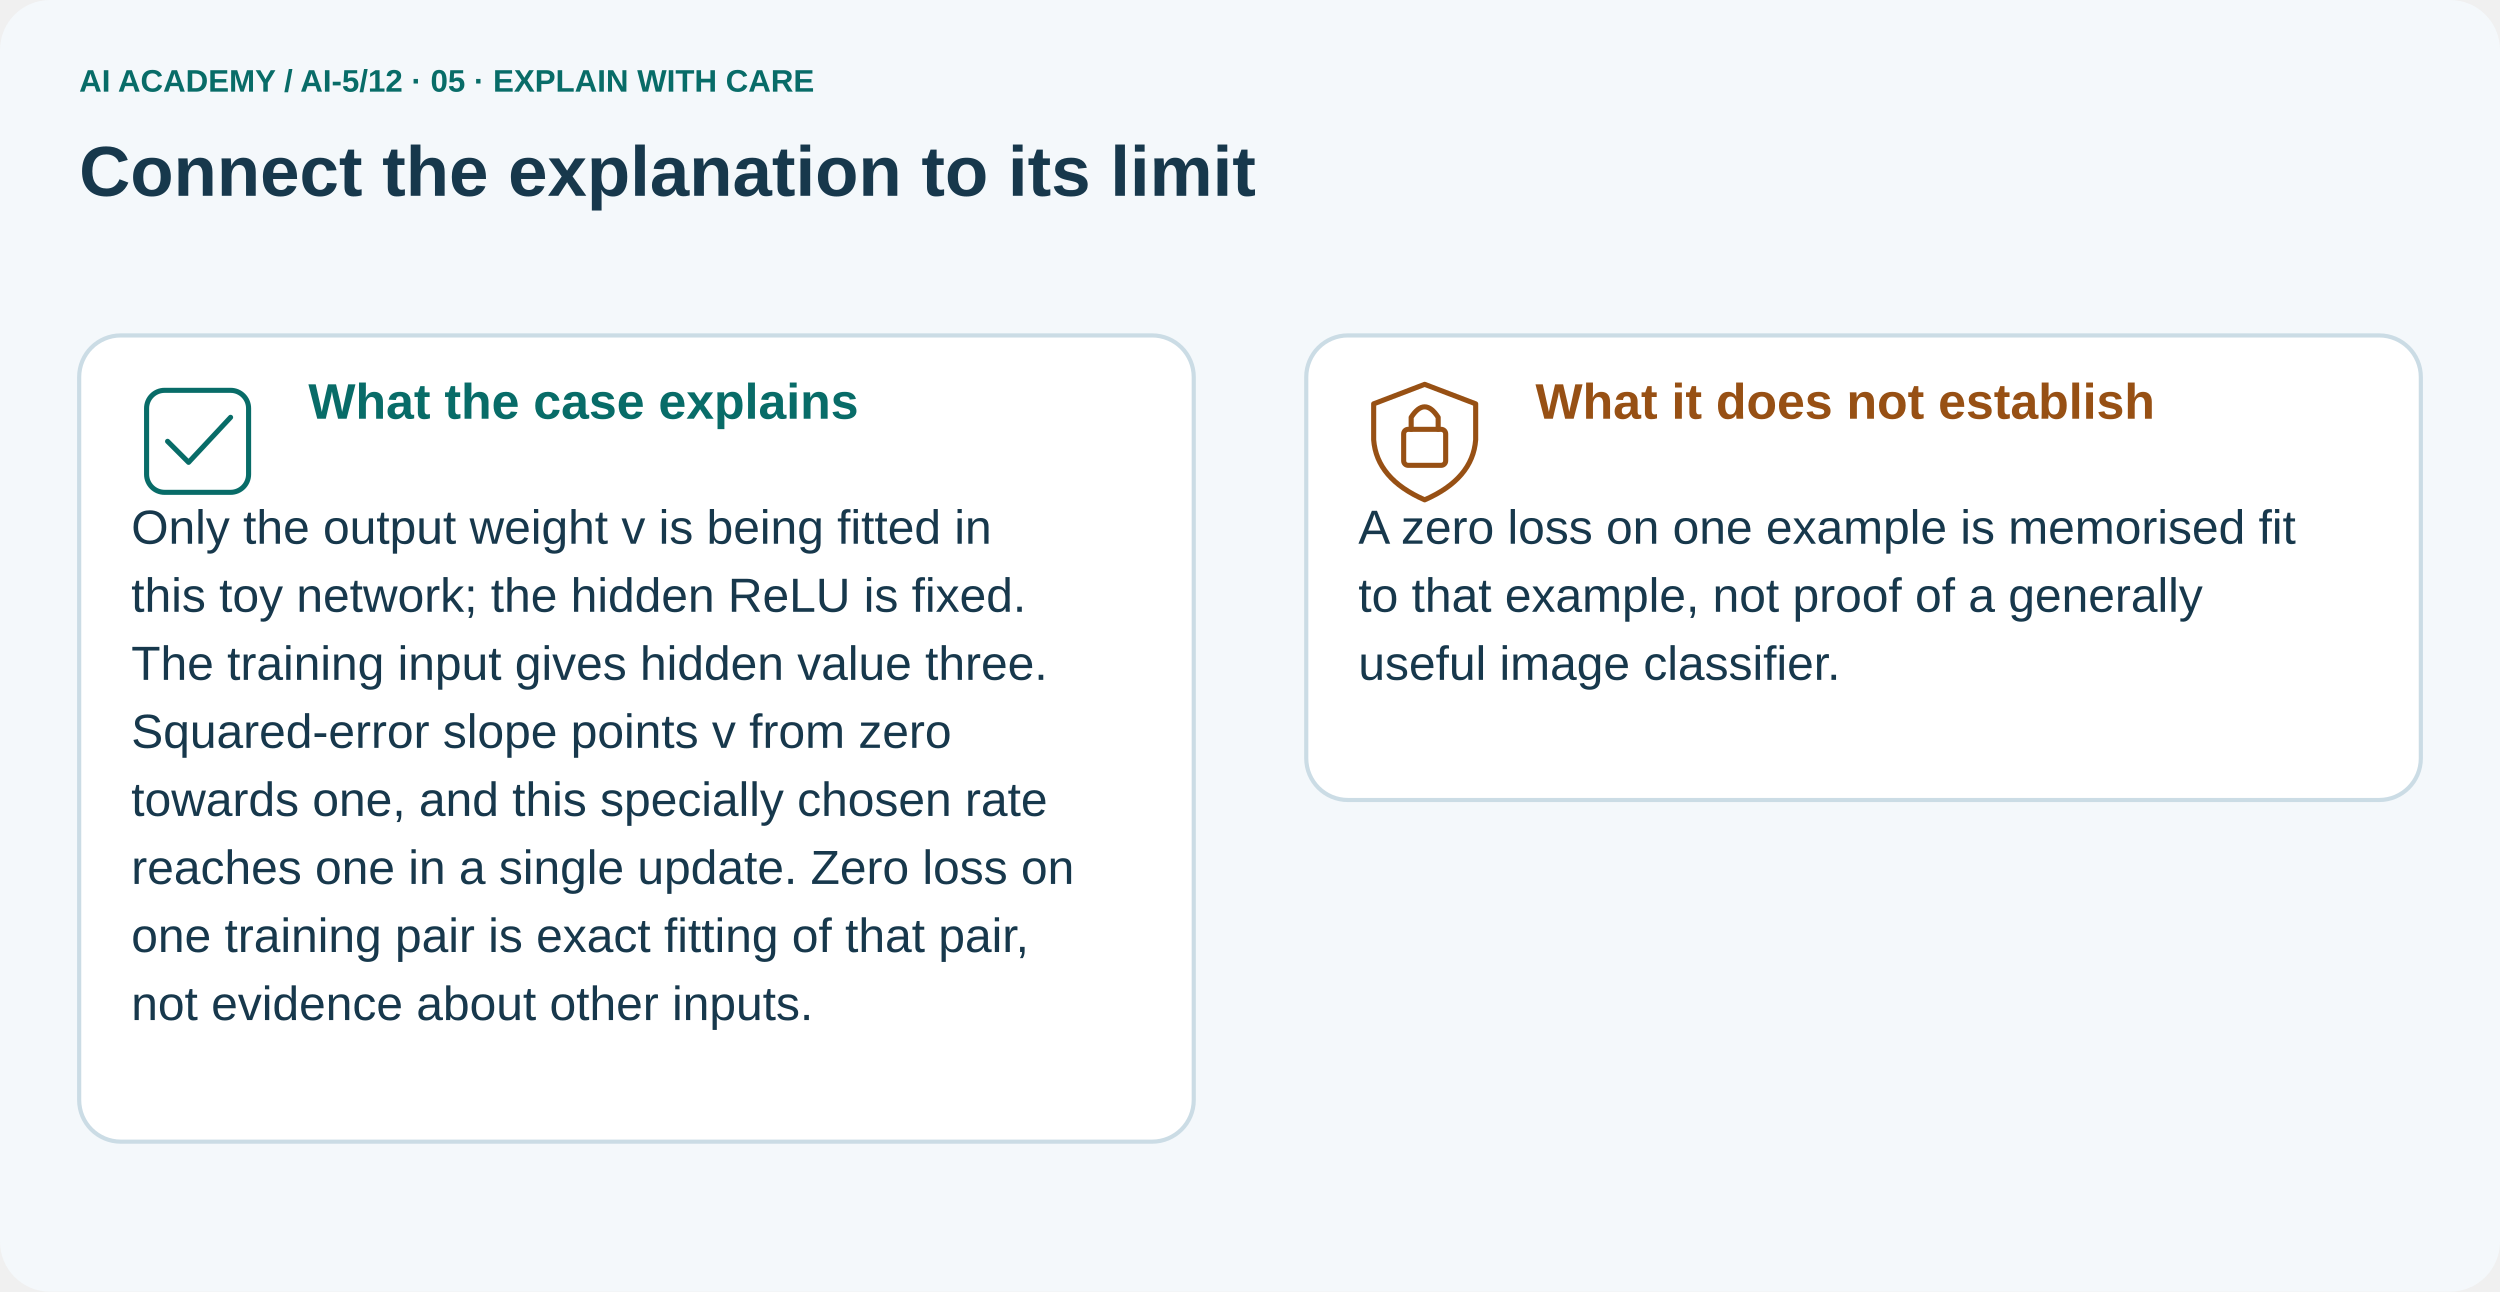
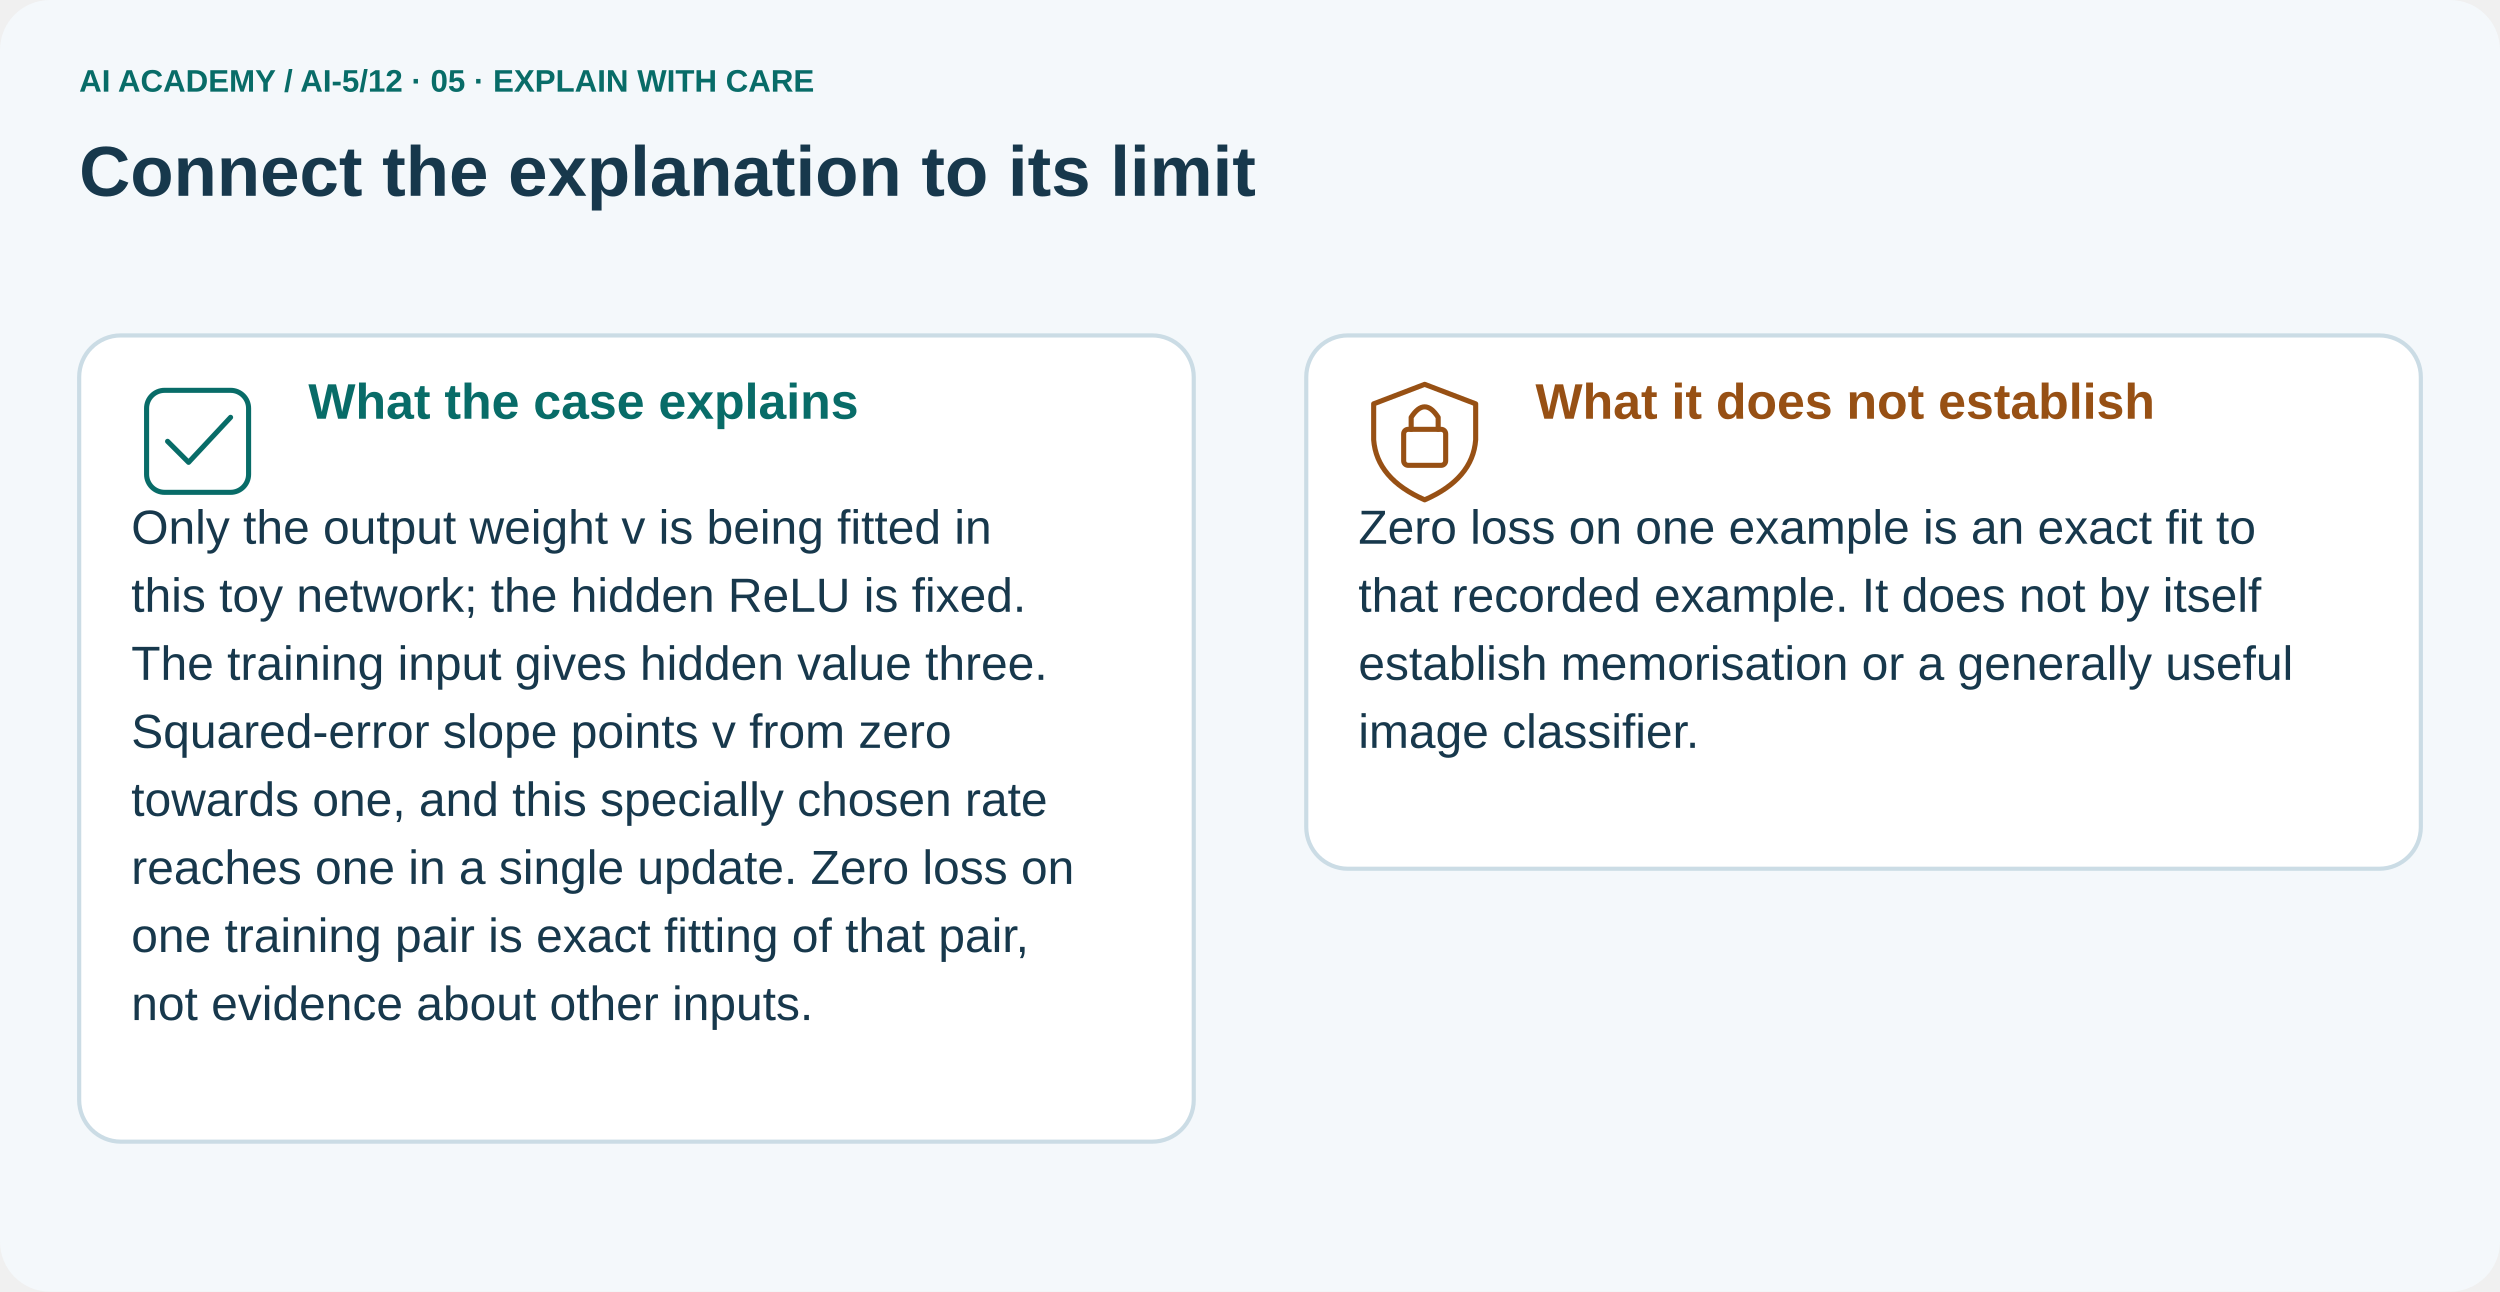
<svg xmlns="http://www.w3.org/2000/svg" width="1200" height="620" viewBox="0 0 1200 620" role="img" aria-labelledby="title desc">
  <defs>
    <marker id="arrow" viewBox="0 0 10 10" refX="9" refY="5" markerWidth="8" markerHeight="8" orient="auto">
      <path d="M0 0L10 5L0 10" fill="#7892a4" />
    </marker>
  </defs>
  <rect width="1200" height="620" rx="24" fill="#f4f8fb" />
  <g font-family="Arial, Helvetica, sans-serif">
    <text x="38" y="44" fill="#086c68" font-size="15" font-weight="750">
      <tspan x="38" dy="0">AI ACADEMY / AI-5/12 · 05 · EXPLAIN WITH CARE</tspan>
    </text>
    <text x="38" y="94" fill="#17384c" font-size="34" font-weight="750">
      <tspan x="38" dy="0">Connect the explanation to its limit</tspan>
    </text>
    <rect x="38" y="161" width="535" height="387" rx="20" fill="#fff" stroke="#cbdce5" stroke-width="2" />
    <g transform="translate(61 178) scale(0.72)" fill="none" stroke="#086c68" stroke-width="3.4" stroke-linecap="round" stroke-linejoin="round">
      <rect x="13" y="13" width="68" height="68" rx="12" />
      <path d="M27 47 L41 61 L69 31" />
    </g>
    <text x="148" y="201" fill="#086c68" font-size="24" font-weight="750">
      <tspan x="148" dy="0">What the case explains</tspan>
    </text>
    <text x="63" y="261" fill="#17384c" font-size="23" font-weight="500">
      <tspan x="63" dy="0">Only the output weight v is being fitted in</tspan>
      <tspan x="63" dy="32.66">this toy network; the hidden ReLU is fixed.</tspan>
      <tspan x="63" dy="32.66">The training input gives hidden value three.</tspan>
      <tspan x="63" dy="32.66">Squared-error slope points v from zero</tspan>
      <tspan x="63" dy="32.66">towards one, and this specially chosen rate</tspan>
      <tspan x="63" dy="32.66">reaches one in a single update. Zero loss on</tspan>
      <tspan x="63" dy="32.66">one training pair is exact fitting of that pair,</tspan>
      <tspan x="63" dy="32.66">not evidence about other inputs.</tspan>
    </text>
-     <rect x="627" y="161" width="535" height="223" rx="20" fill="#fff" stroke="#cbdce5" stroke-width="2" />
+     <rect x="627" y="161" width="535" height="256" rx="20" fill="#fff" stroke="#cbdce5" stroke-width="2" />
    <g transform="translate(650 178) scale(0.72)" fill="none" stroke="#975014" stroke-width="3.4" stroke-linecap="round" stroke-linejoin="round">
      <path d="M47 9 L81 22 V46 Q79 72 47 86 Q15 72 13 46 V22 Z" />
      <rect x="33" y="39" width="28" height="24" rx="3" />
      <path d="M38 39 V31 Q47 17 56 31 V39" />
    </g>
    <text x="737" y="201" fill="#975014" font-size="24" font-weight="750">
      <tspan x="737" dy="0">What it does not establish</tspan>
    </text>
    <text x="652" y="261" fill="#17384c" font-size="23" font-weight="500">
-       <tspan x="652" dy="0">A zero loss on one example is memorised fit</tspan>
-       <tspan x="652" dy="32.66">to that example, not proof of a generally</tspan>
-       <tspan x="652" dy="32.66">useful image classifier.</tspan>
+       <tspan x="652" dy="0">Zero loss on one example is an exact fit to</tspan>
+       <tspan x="652" dy="32.66">that recorded example. It does not by itself</tspan>
+       <tspan x="652" dy="32.66">establish memorisation or a generally useful</tspan>
+       <tspan x="652" dy="32.66">image classifier.</tspan>
    </text>
  </g>
</svg>
